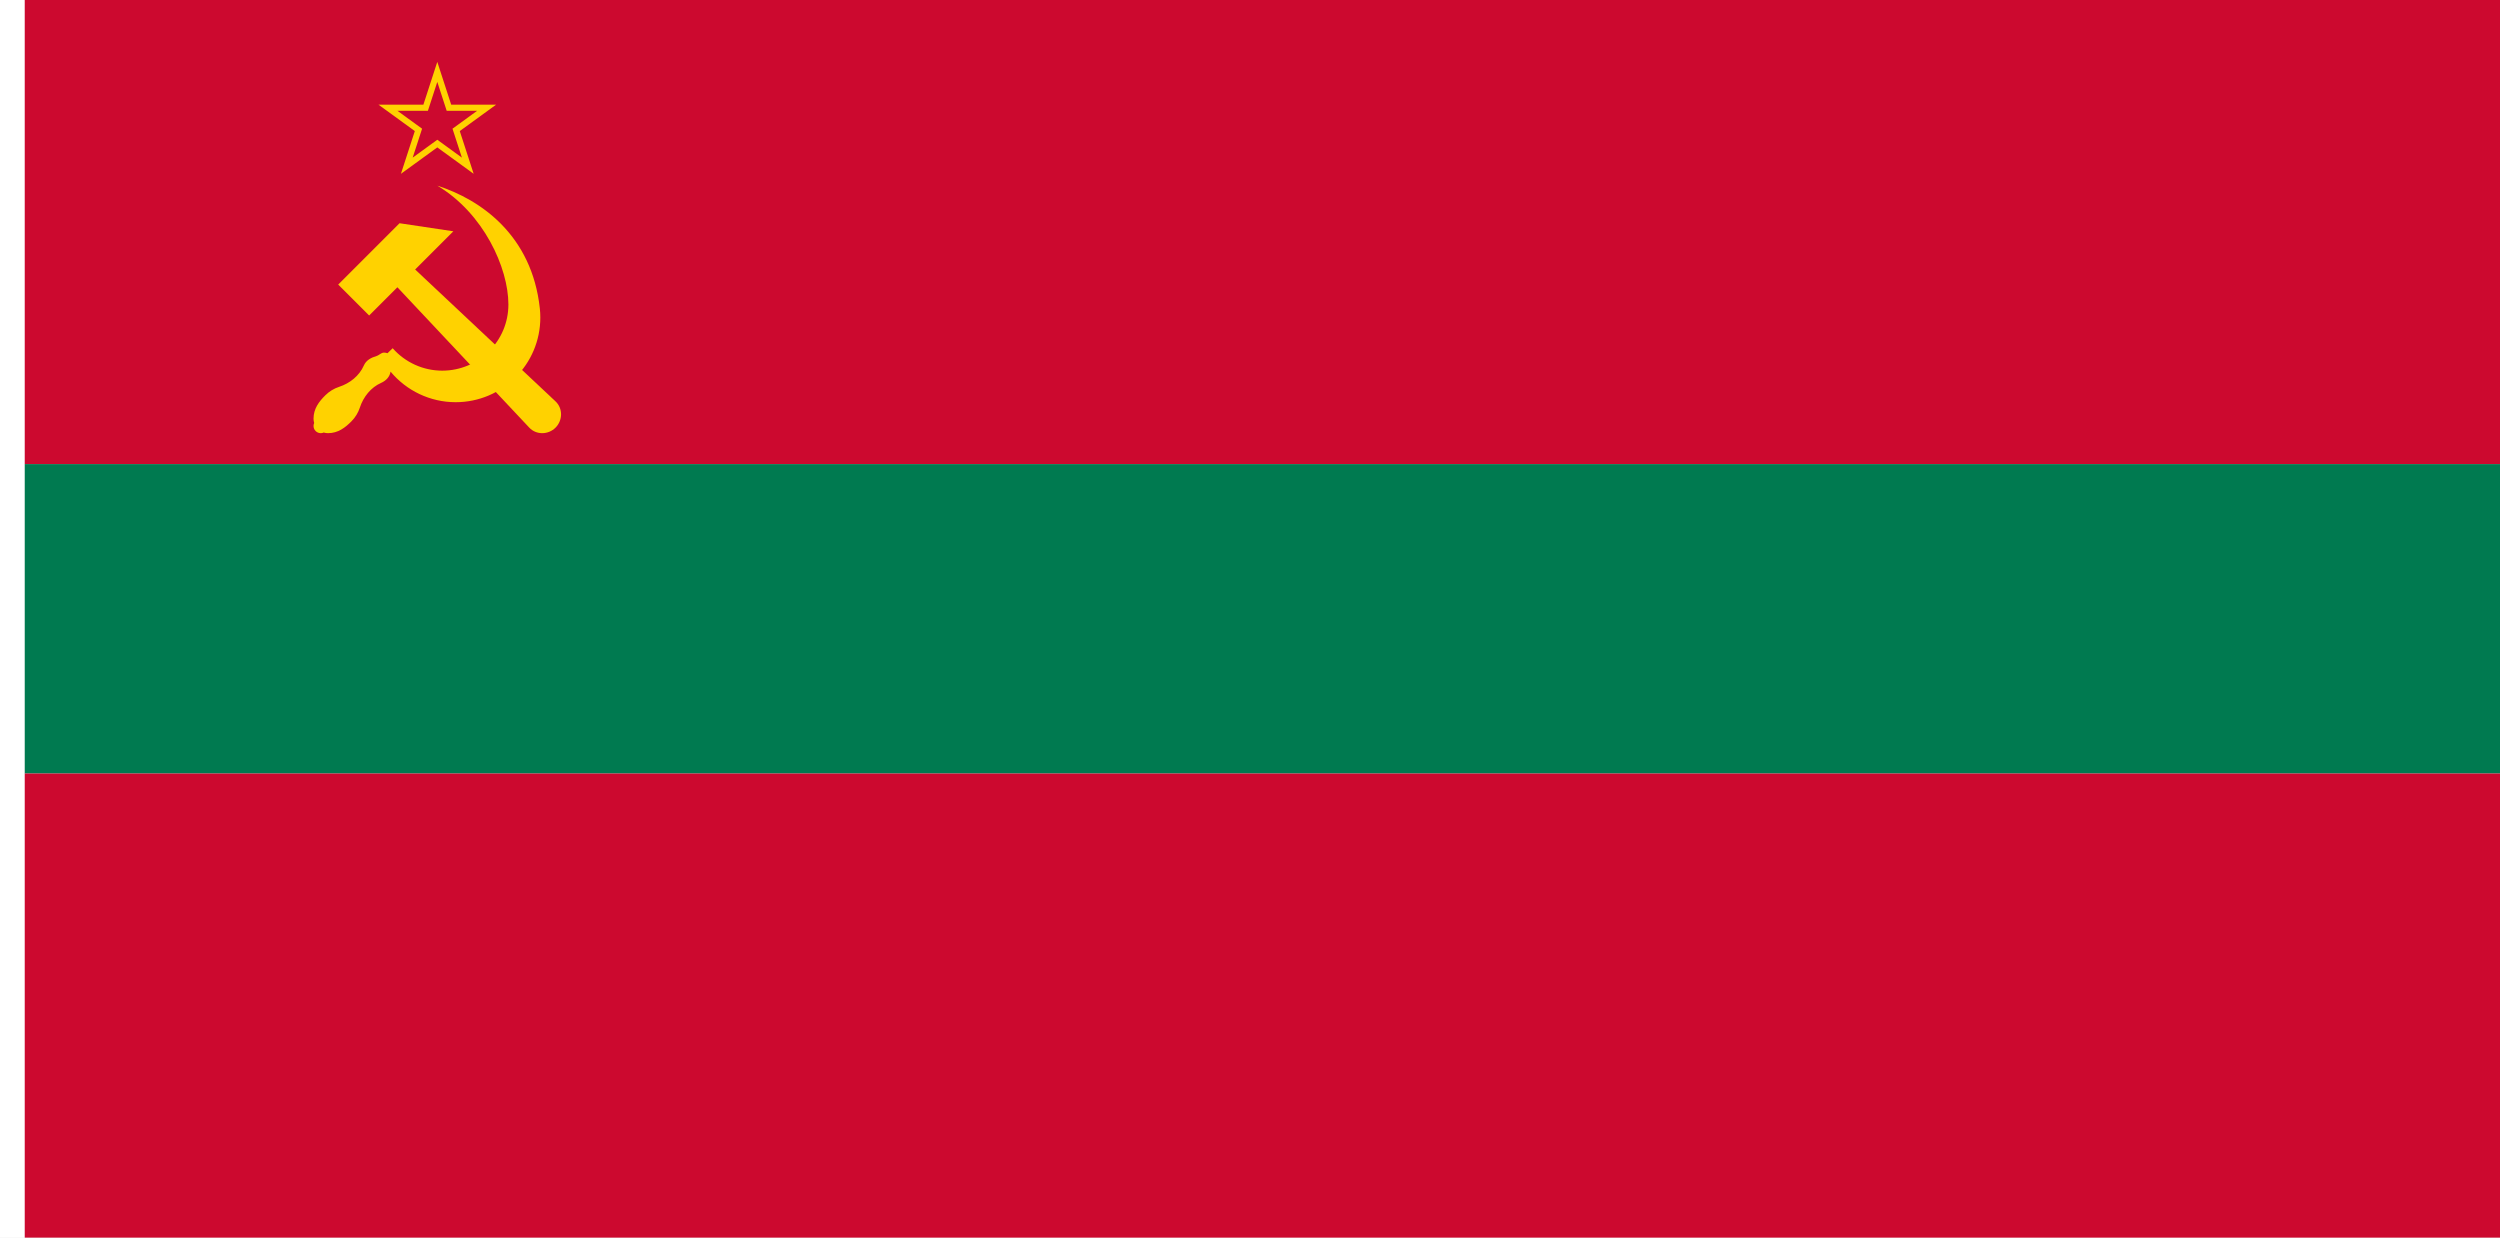
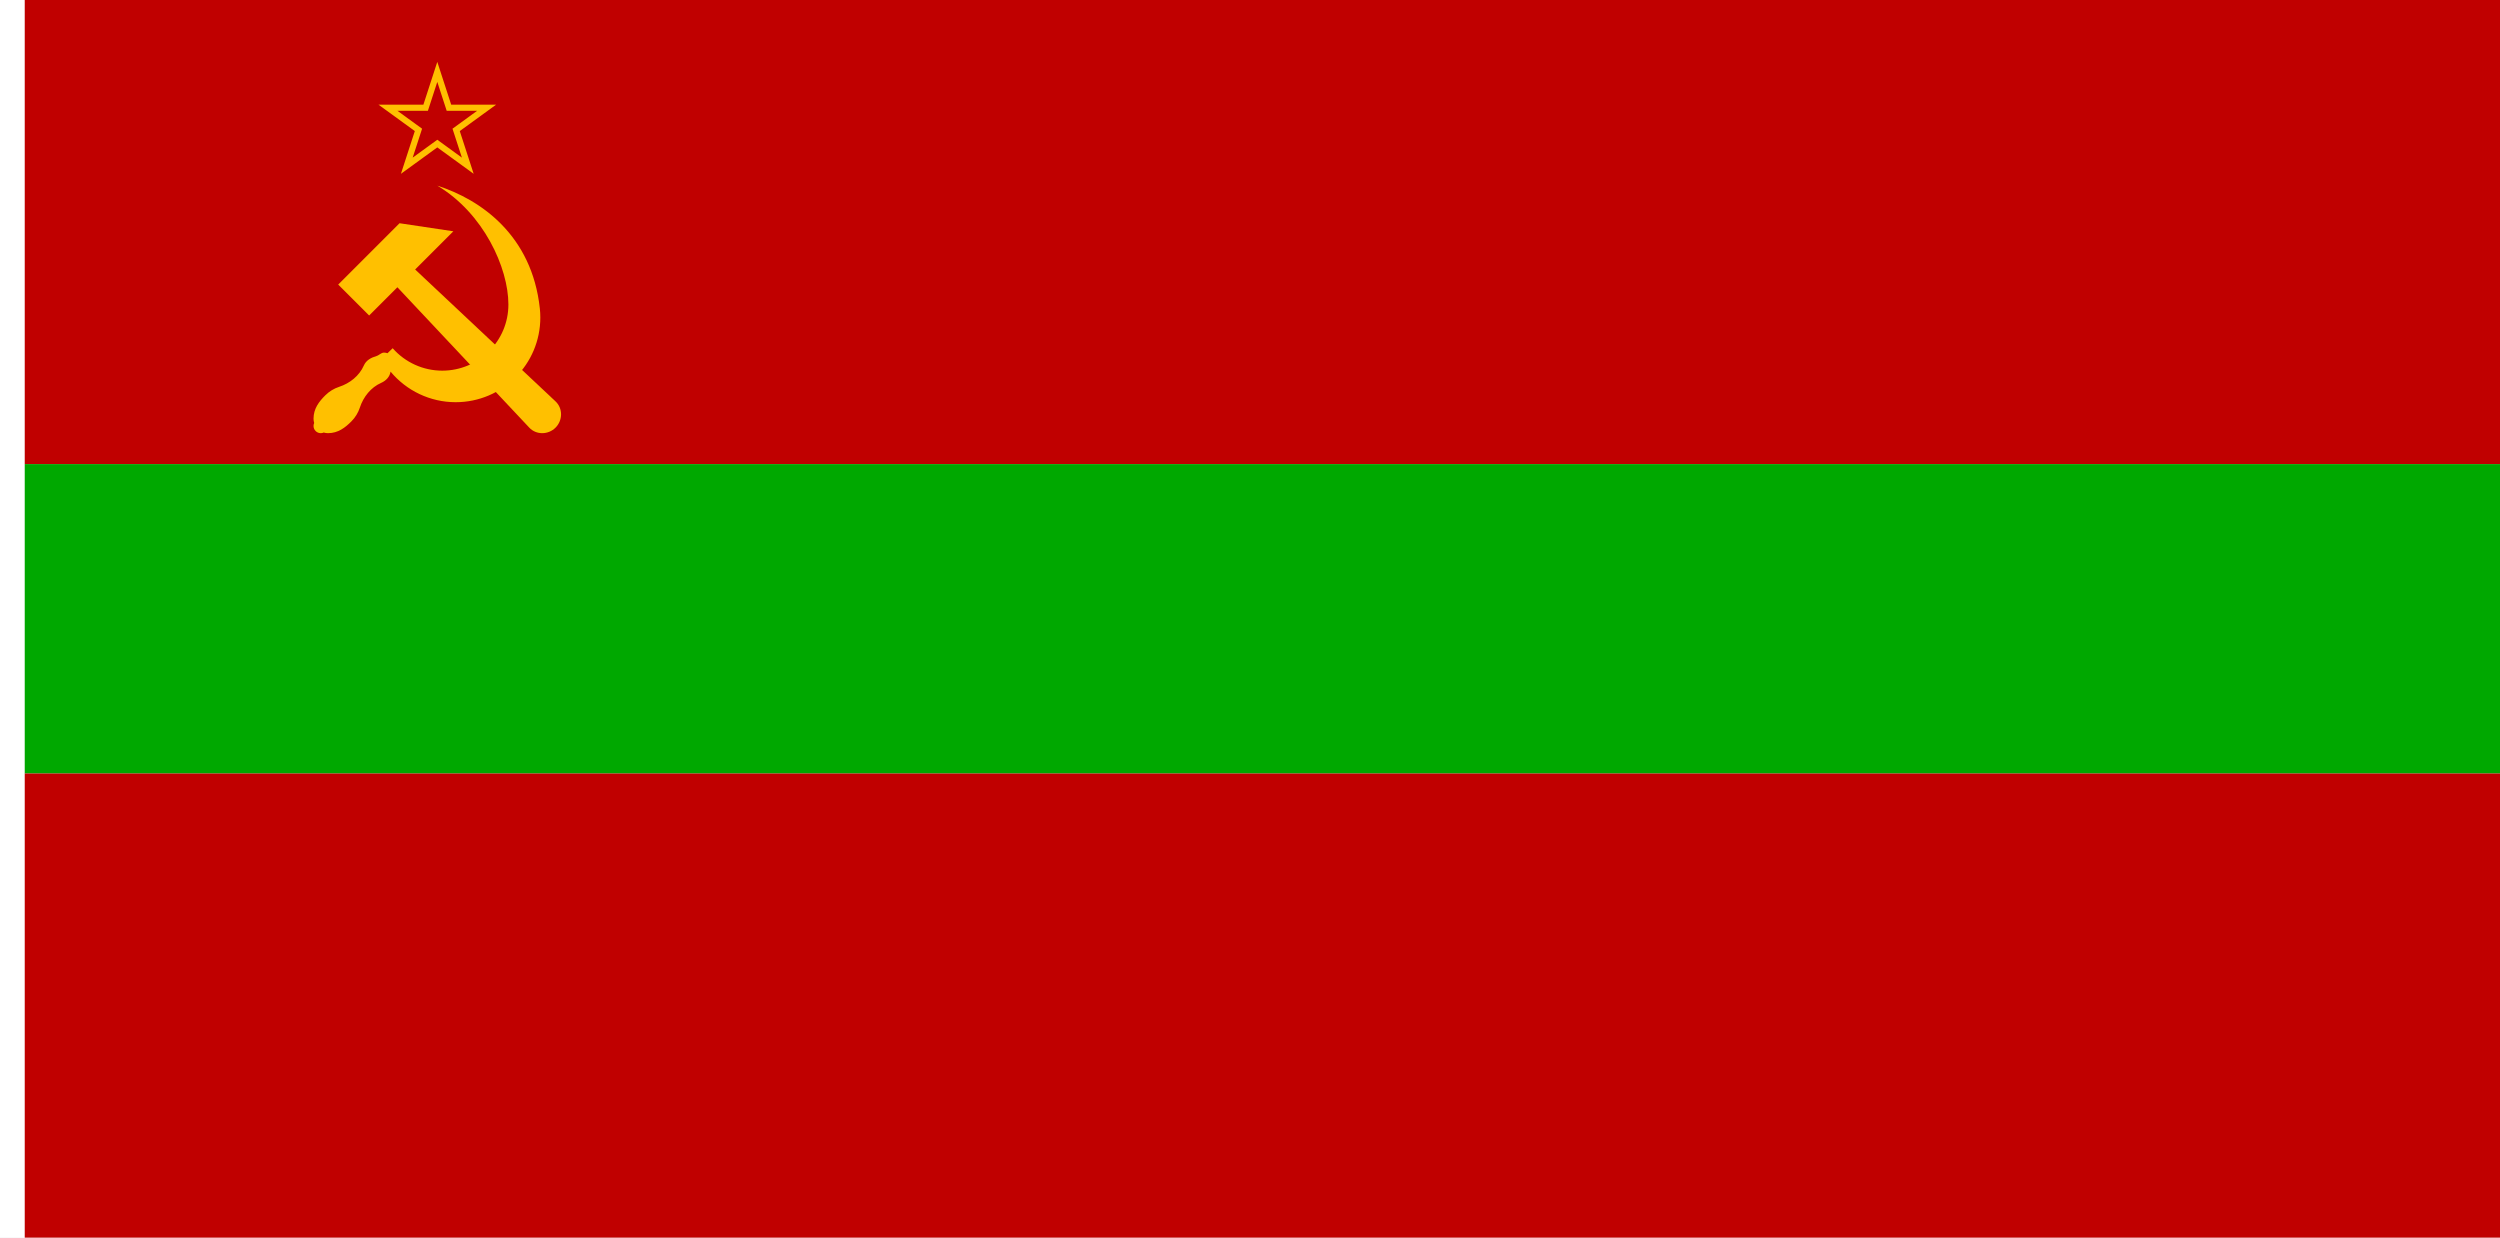
<svg xmlns="http://www.w3.org/2000/svg" width="3636" height="1800" viewBox="0 0 962.025 476.25" version="1.1" id="svg8">
  <defs id="defs2" />
  <g id="layer1" transform="translate(112.3345,-299.2679)">
    <path style="fill:#ffffff;fill-opacity:1;stroke:none;stroke-width:0.512px;stroke-linecap:butt;stroke-linejoin:miter;stroke-opacity:1" d="m -102.81,299.268 h -9.525 v 476.25 h 9.525 z" id="path1079" />
-     <path id="path822" d="m 849.69,477.862 h -952.5 V 299.268 h 952.5 z" style="fill:#cc092f;fill-opacity:1;stroke:none;stroke-width:1.528px;stroke-linecap:butt;stroke-linejoin:miter;stroke-opacity:1" />
-     <path style="fill:#007a50;fill-opacity:1;stroke:none;stroke-width:0.816px;stroke-linecap:butt;stroke-linejoin:miter;stroke-opacity:1" d="m 849.69,596.924 h -952.5 v -119.062 h 952.5 z" id="path818" />
-     <path style="fill:#cc092f;fill-opacity:1;stroke:none;stroke-width:1.528px;stroke-linecap:butt;stroke-linejoin:miter;stroke-opacity:1" d="m 849.69,775.518 h -952.5 V 596.924 h 952.5 z" id="path831" />
-     <g transform="matrix(0.8,0,0,0.8,11.1881,59.85358)" id="g7866" style="fill:#ffd200;fill-opacity:1">
-       <path style="opacity:1;fill:#ffd200;fill-opacity:1;fill-rule:evenodd;stroke:none;stroke-width:0.265;stroke-linecap:round;stroke-linejoin:round;stroke-miterlimit:4;stroke-dasharray:none;stroke-dashoffset:0;stroke-opacity:1" d="m 55.94,388.565 c 22.256,13.256 34.193,39.496 34.203,57.162 0.01,17.581 -14.253,31.844 -31.834,31.834 -9.125,-0.005 -17.804,-3.945 -23.835,-10.792 l -2.488,2.402 c -0.519,-0.19 -1.077,-0.298 -1.661,-0.298 -1.389,5.3e-4 -2.295,1.246 -3.626,1.644 -2.747,0.822 -5.002,2.088 -6.101,4.586 -2.176,4.945 -6.711,8.551 -11.91,10.251 -2.43,0.794 -4.713,2.163 -6.645,4.095 -2.941,2.941 -5.634,6.332 -5.634,11.216 0,0.715 0.109,1.406 0.309,2.055 -0.203,0.448 -0.309,0.934 -0.309,1.426 -0.001,1.923 1.558,3.482 3.481,3.481 0.491,-2.6e-4 0.976,-0.107 1.424,-0.31 0.65,0.201 1.341,0.31 2.057,0.31 4.884,-1e-5 8.275,-2.693 11.217,-5.634 1.932,-1.932 3.3,-4.215 4.094,-6.645 1.7,-5.199 5.306,-9.734 10.251,-11.91 2.296,-1.01 4.166,-2.898 4.523,-5.421 7.648,9.209 19.068,14.706 31.289,14.713 22.509,0.012 40.758,-18.247 40.756,-40.756 -1.3e-4,-1.449 -0.081,-2.887 -0.234,-4.31 -3.792,-35.226 -28.339,-52.336 -49.326,-59.099 z" id="circle2045" />
-       <path id="path891" d="m 112.816,492.343 c 3.594,3.377 3.487,9.141 0,12.628 -3.487,3.487 -9.251,3.594 -12.628,0 L 36.743,437.447 23.158,451.032 8.275,436.15 37.782,406.643 63.665,410.525 45.292,428.898 Z" style="opacity:1;fill:#ffd200;fill-opacity:1;fill-rule:evenodd;stroke:none;stroke-width:0.265;stroke-linecap:round;stroke-linejoin:round;stroke-miterlimit:4;stroke-dasharray:none;stroke-dashoffset:0;stroke-opacity:1" />
-       <path transform="translate(-3.6964611e-6,-2.0142632e-5)" style="color:#000000;font-style:normal;font-variant:normal;font-weight:normal;font-stretch:normal;font-size:medium;line-height:normal;font-family:sans-serif;font-variant-ligatures:normal;font-variant-position:normal;font-variant-caps:normal;font-variant-numeric:normal;font-variant-alternates:normal;font-feature-settings:normal;text-indent:0;text-align:start;text-decoration:none;text-decoration-line:none;text-decoration-style:solid;text-decoration-color:#000000;letter-spacing:normal;word-spacing:normal;text-transform:none;writing-mode:lr-tb;direction:ltr;text-orientation:mixed;dominant-baseline:auto;baseline-shift:baseline;text-anchor:start;white-space:normal;shape-padding:0;clip-rule:nonzero;display:inline;overflow:visible;visibility:visible;opacity:1;isolation:auto;mix-blend-mode:normal;color-interpolation:sRGB;color-interpolation-filters:linearRGB;solid-color:#000000;solid-opacity:1;vector-effect:none;fill:#ffd200;fill-opacity:1;fill-rule:evenodd;stroke:none;stroke-width:0.265;stroke-linecap:round;stroke-linejoin:round;stroke-miterlimit:4;stroke-dasharray:none;stroke-dashoffset:0;stroke-opacity:1;color-rendering:auto;image-rendering:auto;shape-rendering:auto;text-rendering:auto;enable-background:accumulate" d="m 55.94,329.033 -6.683,20.568 H 27.632 l 17.496,12.711 -6.683,20.568 17.496,-12.711 17.496,12.711 -6.683,-20.568 17.496,-12.711 H 62.623 Z m -4.521,23.545 4.521,-13.912 4.52,13.912 h 14.627 l -11.834,8.598 4.521,13.912 -11.834,-8.598 -11.836,8.598 4.521,-13.912 -11.834,-8.598 z" id="path830" />
+     <path id="path822" d="m 849.69,477.862 h -952.5 V 299.268 h 952.5 z" style="fill:#c00000;fill-opacity:1;stroke:none;stroke-width:1.528px;stroke-linecap:butt;stroke-linejoin:miter;stroke-opacity:1" />
+     <path style="fill:#00a800;fill-opacity:1;stroke:none;stroke-width:0.816px;stroke-linecap:butt;stroke-linejoin:miter;stroke-opacity:1" d="m 849.69,596.924 h -952.5 v -119.062 h 952.5 z" id="path818" />
+     <path style="fill:#c00000;fill-opacity:1;stroke:none;stroke-width:1.528px;stroke-linecap:butt;stroke-linejoin:miter;stroke-opacity:1" d="m 849.69,775.518 h -952.5 V 596.924 h 952.5 z" id="path831" />
+     <g transform="matrix(0.8,0,0,0.8,11.1881,59.85358)" id="g7866" style="fill:#ffc000;fill-opacity:1">
+       <path style="opacity:1;fill:#ffc000;fill-opacity:1;fill-rule:evenodd;stroke:none;stroke-width:0.265;stroke-linecap:round;stroke-linejoin:round;stroke-miterlimit:4;stroke-dasharray:none;stroke-dashoffset:0;stroke-opacity:1" d="m 55.94,388.565 c 22.256,13.256 34.193,39.496 34.203,57.162 0.01,17.581 -14.253,31.844 -31.834,31.834 -9.125,-0.005 -17.804,-3.945 -23.835,-10.792 l -2.488,2.402 c -0.519,-0.19 -1.077,-0.298 -1.661,-0.298 -1.389,5.3e-4 -2.295,1.246 -3.626,1.644 -2.747,0.822 -5.002,2.088 -6.101,4.586 -2.176,4.945 -6.711,8.551 -11.91,10.251 -2.43,0.794 -4.713,2.163 -6.645,4.095 -2.941,2.941 -5.634,6.332 -5.634,11.216 0,0.715 0.109,1.406 0.309,2.055 -0.203,0.448 -0.309,0.934 -0.309,1.426 -0.001,1.923 1.558,3.482 3.481,3.481 0.491,-2.6e-4 0.976,-0.107 1.424,-0.31 0.65,0.201 1.341,0.31 2.057,0.31 4.884,-1e-5 8.275,-2.693 11.217,-5.634 1.932,-1.932 3.3,-4.215 4.094,-6.645 1.7,-5.199 5.306,-9.734 10.251,-11.91 2.296,-1.01 4.166,-2.898 4.523,-5.421 7.648,9.209 19.068,14.706 31.289,14.713 22.509,0.012 40.758,-18.247 40.756,-40.756 -1.3e-4,-1.449 -0.081,-2.887 -0.234,-4.31 -3.792,-35.226 -28.339,-52.336 -49.326,-59.099 z" id="circle2045" />
+       <path id="path891" d="m 112.816,492.343 c 3.594,3.377 3.487,9.141 0,12.628 -3.487,3.487 -9.251,3.594 -12.628,0 L 36.743,437.447 23.158,451.032 8.275,436.15 37.782,406.643 63.665,410.525 45.292,428.898 Z" style="opacity:1;fill:#ffc000;fill-opacity:1;fill-rule:evenodd;stroke:none;stroke-width:0.265;stroke-linecap:round;stroke-linejoin:round;stroke-miterlimit:4;stroke-dasharray:none;stroke-dashoffset:0;stroke-opacity:1" />
+       <path transform="translate(-3.6964611e-6,-2.0142632e-5)" style="color:#000000;font-style:normal;font-variant:normal;font-weight:normal;font-stretch:normal;font-size:medium;line-height:normal;font-family:sans-serif;font-variant-ligatures:normal;font-variant-position:normal;font-variant-caps:normal;font-variant-numeric:normal;font-variant-alternates:normal;font-feature-settings:normal;text-indent:0;text-align:start;text-decoration:none;text-decoration-line:none;text-decoration-style:solid;text-decoration-color:#000000;letter-spacing:normal;word-spacing:normal;text-transform:none;writing-mode:lr-tb;direction:ltr;text-orientation:mixed;dominant-baseline:auto;baseline-shift:baseline;text-anchor:start;white-space:normal;shape-padding:0;clip-rule:nonzero;display:inline;overflow:visible;visibility:visible;opacity:1;isolation:auto;mix-blend-mode:normal;color-interpolation:sRGB;color-interpolation-filters:linearRGB;solid-color:#000000;solid-opacity:1;vector-effect:none;fill:#ffc000;fill-opacity:1;fill-rule:evenodd;stroke:none;stroke-width:0.265;stroke-linecap:round;stroke-linejoin:round;stroke-miterlimit:4;stroke-dasharray:none;stroke-dashoffset:0;stroke-opacity:1;color-rendering:auto;image-rendering:auto;shape-rendering:auto;text-rendering:auto;enable-background:accumulate" d="m 55.94,329.033 -6.683,20.568 H 27.632 l 17.496,12.711 -6.683,20.568 17.496,-12.711 17.496,12.711 -6.683,-20.568 17.496,-12.711 H 62.623 Z m -4.521,23.545 4.521,-13.912 4.52,13.912 h 14.627 l -11.834,8.598 4.521,13.912 -11.834,-8.598 -11.836,8.598 4.521,-13.912 -11.834,-8.598 z" id="path830" />
    </g>
  </g>
</svg>
